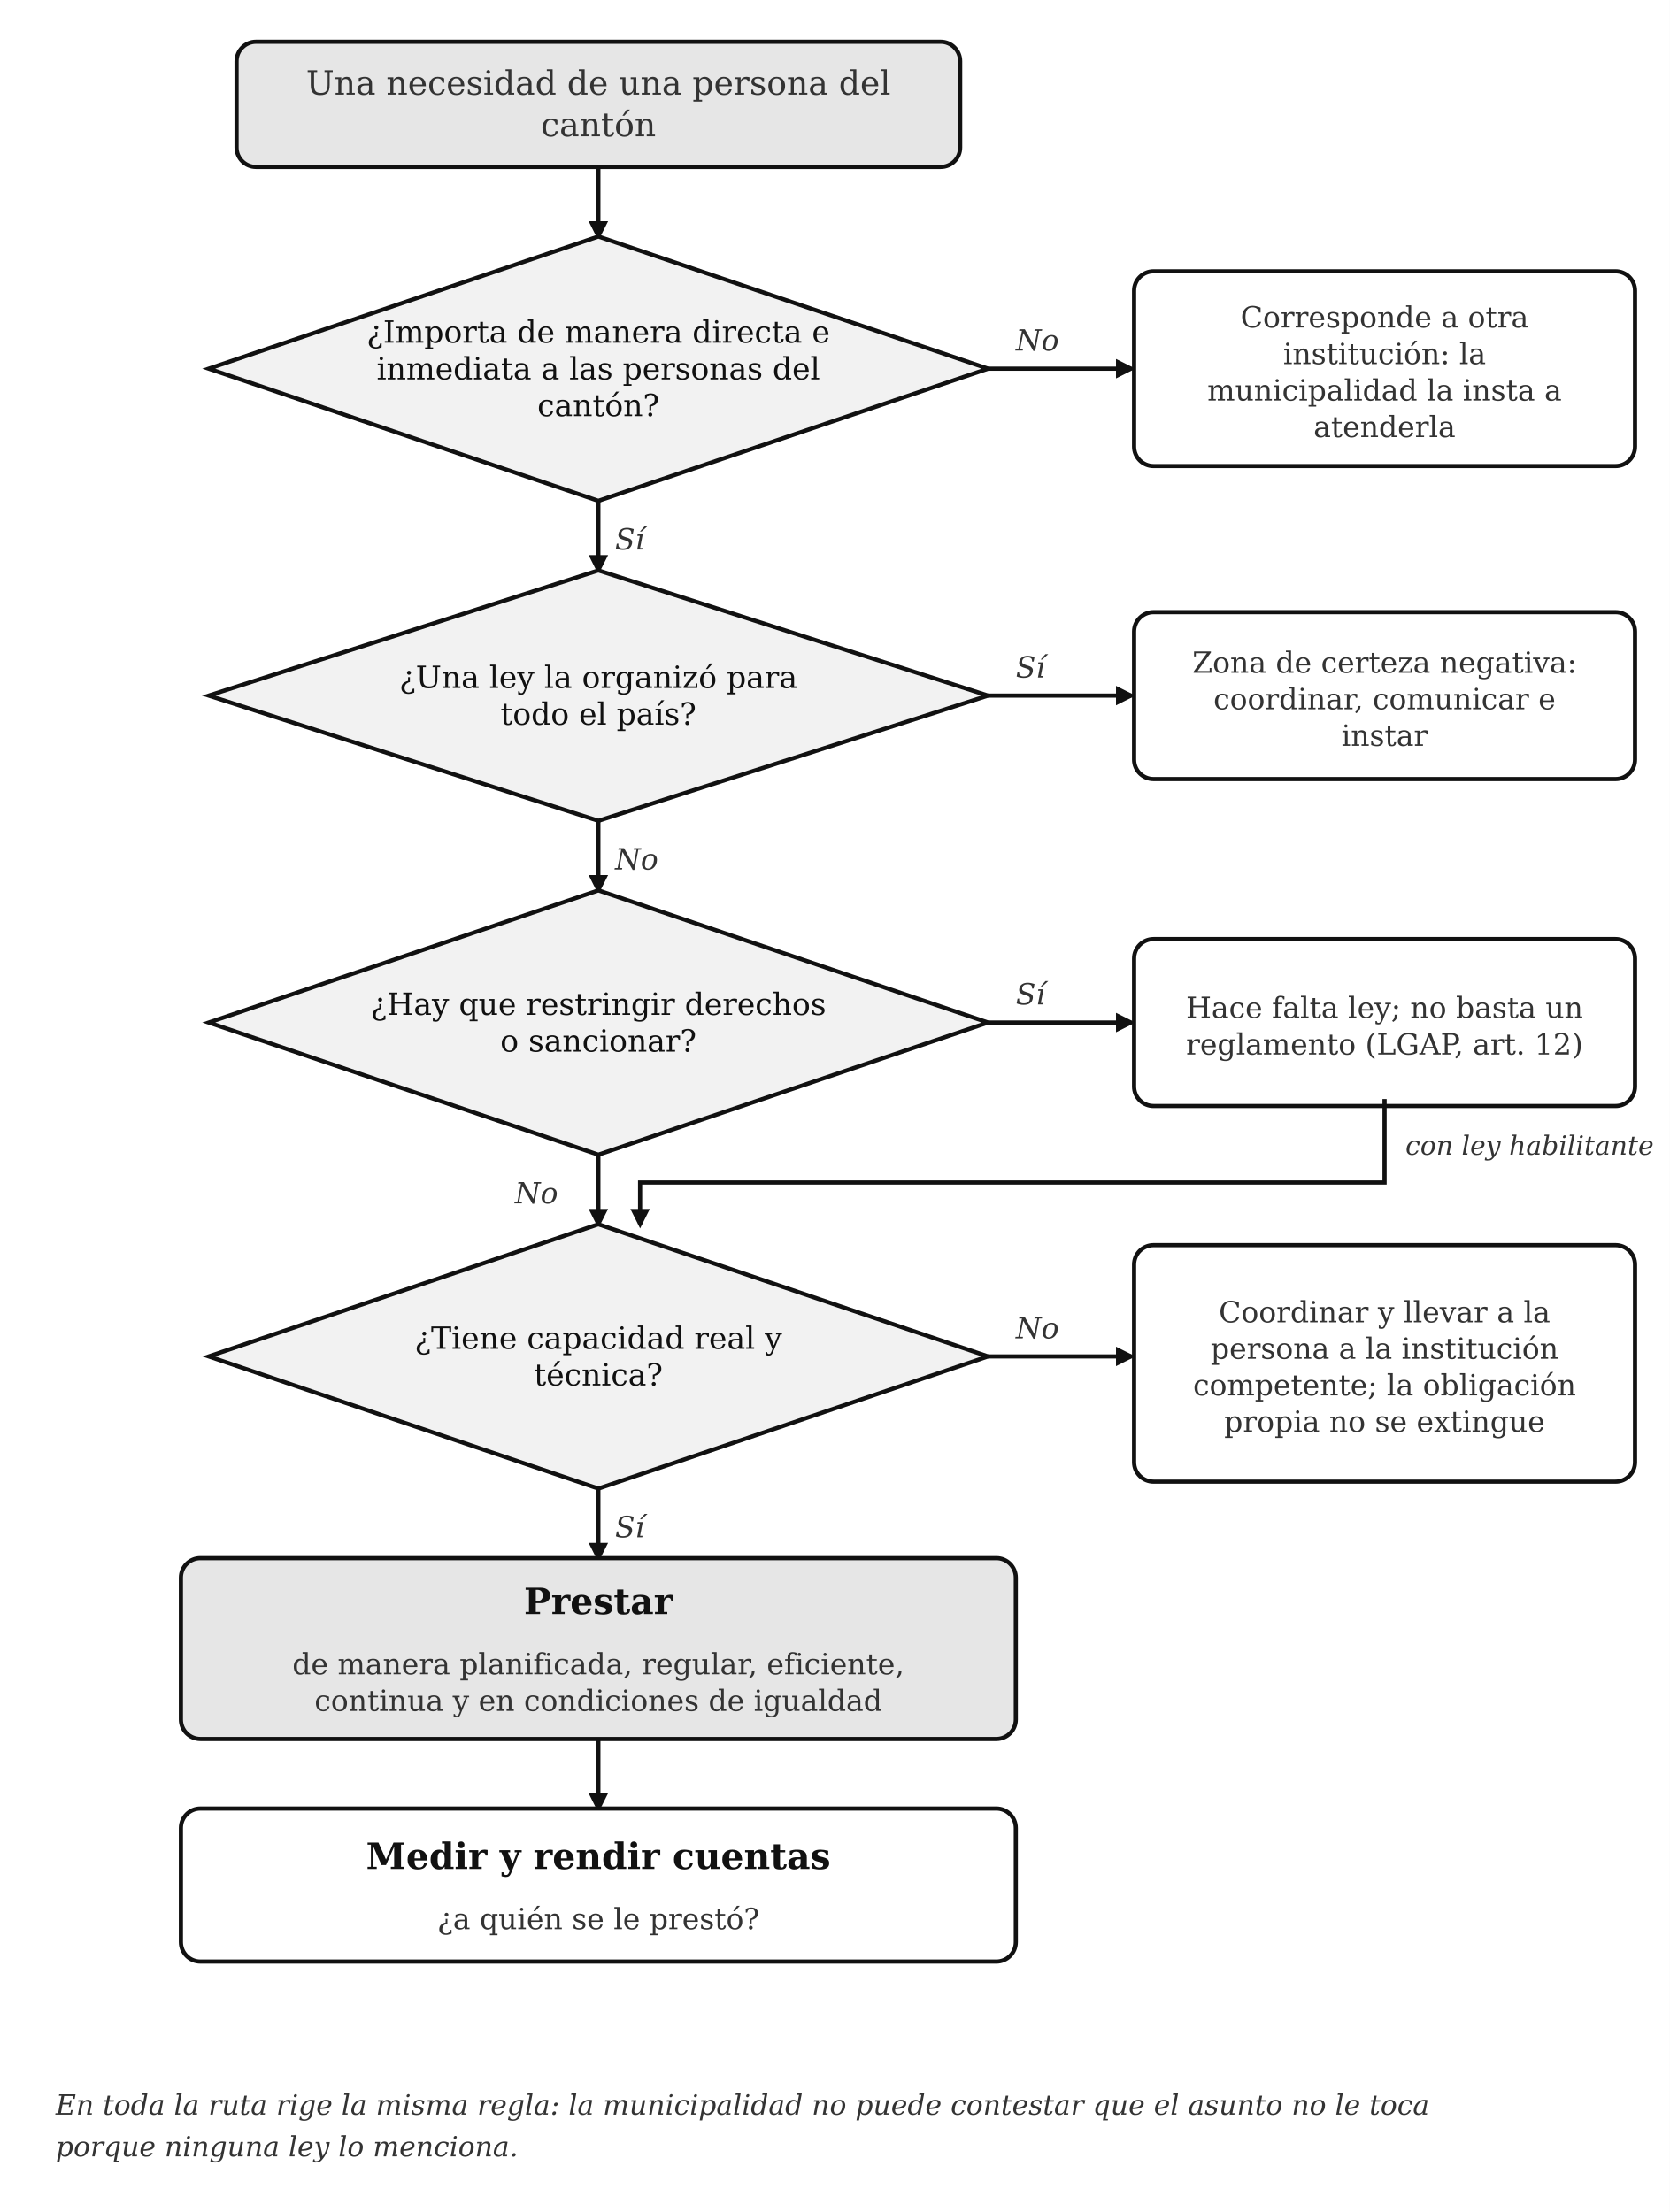
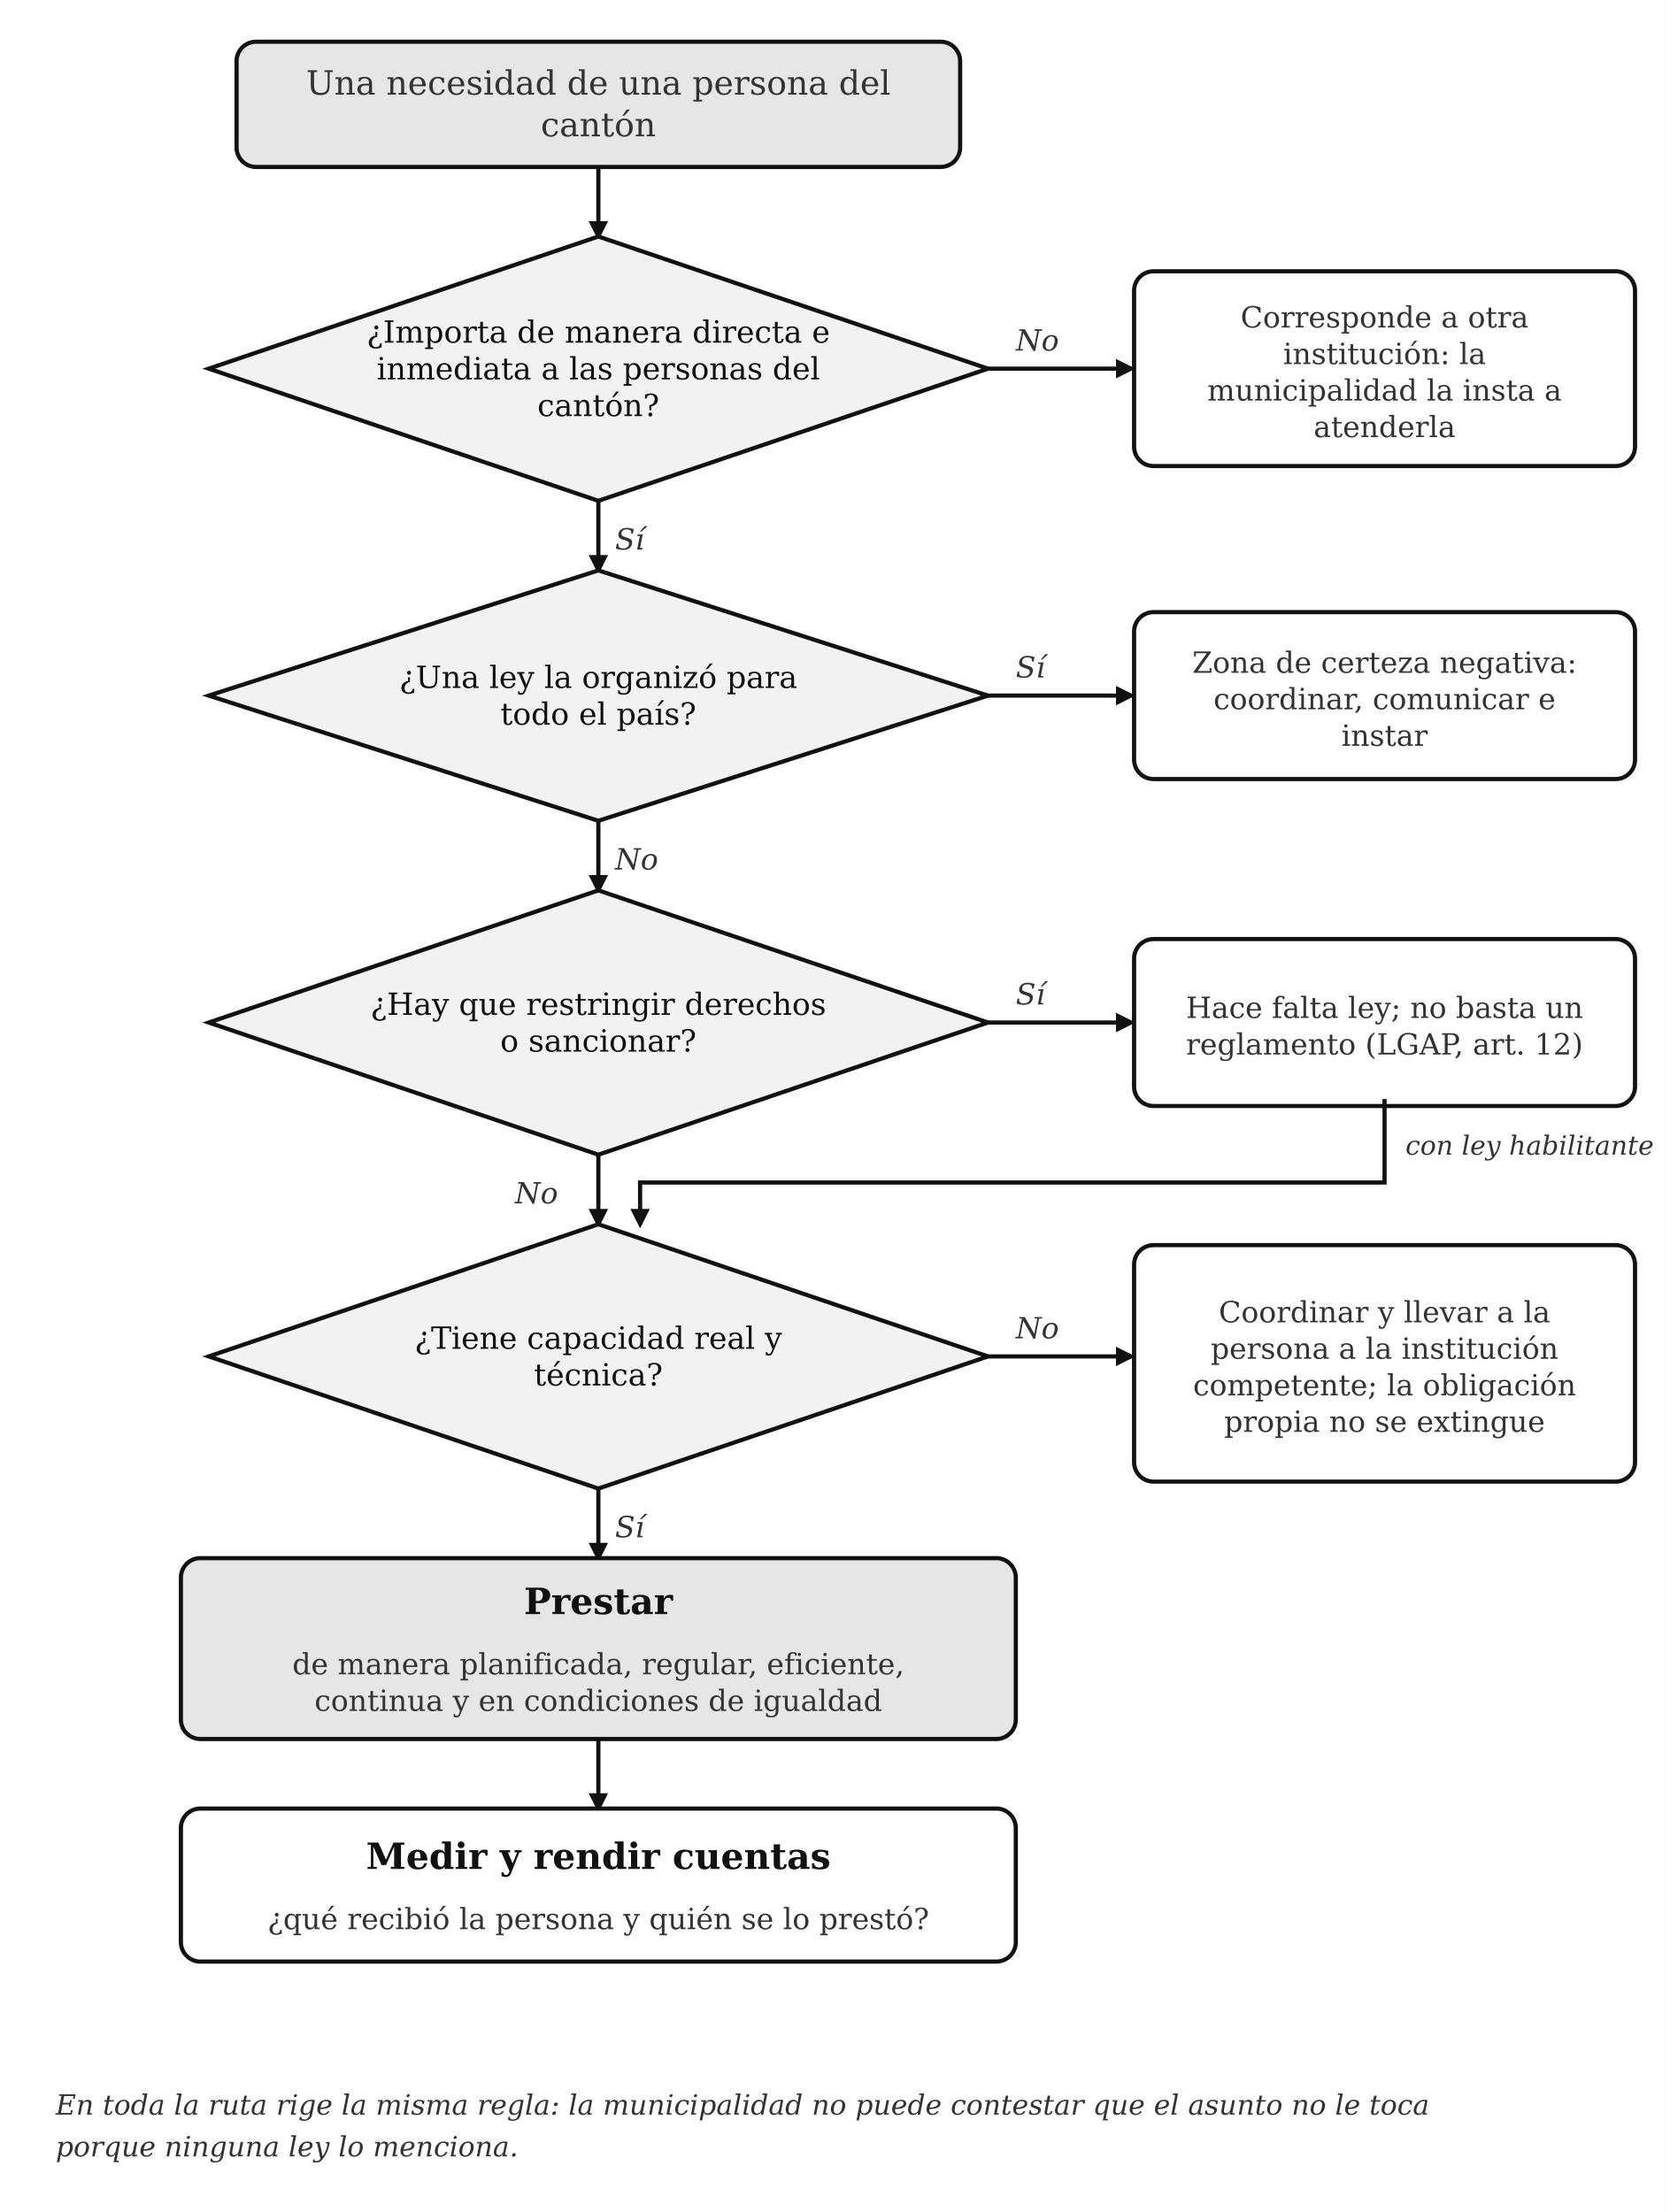
<svg xmlns="http://www.w3.org/2000/svg" width="1200" height="1590" viewBox="0 0 1200 1590" font-family="DejaVu Serif, serif">
  <defs>
    <marker id="ar" markerWidth="14" markerHeight="14" refX="11" refY="7" orient="auto" markerUnits="userSpaceOnUse">
      <path d="M0,0 L14,7 L0,14 Z" fill="#111" />
    </marker>
  </defs>
  <rect width="100%" height="100%" fill="white" />
  <rect x="170" y="30" width="520" height="90" rx="14" fill="#e6e6e6" stroke="#111" stroke-width="3" />
  <text x="430.0" y="68.0" font-size="24" font-weight="normal" font-style="normal" text-anchor="middle" fill="#333">Una necesidad de una persona del</text>
  <text x="430.0" y="98.0" font-size="24" font-weight="normal" font-style="normal" text-anchor="middle" fill="#333">cantón</text>
  <line x1="430" y1="120" x2="430" y2="170" stroke="#111" stroke-width="3" marker-end="url(#ar)" />
  <polygon points="430,170.0 710.0,265 430,360.0 150.0,265" fill="#f2f2f2" stroke="#111" stroke-width="3" />
  <text x="430.0" y="246.3" font-size="22" font-weight="normal" font-style="normal" text-anchor="middle" fill="#111">¿Importa de manera directa e</text>
  <text x="430.0" y="272.7" font-size="22" font-weight="normal" font-style="normal" text-anchor="middle" fill="#111">inmediata a las personas del</text>
  <text x="430.0" y="299.1" font-size="22" font-weight="normal" font-style="normal" text-anchor="middle" fill="#111">cantón?</text>
  <rect x="815" y="195" width="360" height="140" rx="14" fill="white" stroke="#111" stroke-width="3" />
  <text x="995.0" y="235.4" font-size="21" font-weight="normal" font-style="normal" text-anchor="middle" fill="#333">Corresponde a otra</text>
  <text x="995.0" y="261.7" font-size="21" font-weight="normal" font-style="normal" text-anchor="middle" fill="#333">institución: la</text>
  <text x="995.0" y="287.9" font-size="21" font-weight="normal" font-style="normal" text-anchor="middle" fill="#333">municipalidad la insta a</text>
  <text x="995.0" y="314.2" font-size="21" font-weight="normal" font-style="normal" text-anchor="middle" fill="#333">atenderla</text>
  <line x1="710" y1="265" x2="813" y2="265" stroke="#111" stroke-width="3" marker-end="url(#ar)" />
  <text x="730.0" y="252.0" font-size="21" font-weight="normal" font-style="italic" text-anchor="start" fill="#333">No</text>
  <line x1="430" y1="360" x2="430" y2="410" stroke="#111" stroke-width="3" marker-end="url(#ar)" />
  <text x="442.0" y="395.0" font-size="21" font-weight="normal" font-style="italic" text-anchor="start" fill="#333">Sí</text>
  <polygon points="430,410.0 710.0,500 430,590.0 150.0,500" fill="#f2f2f2" stroke="#111" stroke-width="3" />
  <text x="430.0" y="494.5" font-size="22" font-weight="normal" font-style="normal" text-anchor="middle" fill="#111">¿Una ley la organizó para</text>
  <text x="430.0" y="520.9" font-size="22" font-weight="normal" font-style="normal" text-anchor="middle" fill="#111">todo el país?</text>
  <rect x="815" y="440" width="360" height="120" rx="14" fill="white" stroke="#111" stroke-width="3" />
  <text x="995.0" y="483.6" font-size="21" font-weight="normal" font-style="normal" text-anchor="middle" fill="#333">Zona de certeza negativa:</text>
  <text x="995.0" y="509.8" font-size="21" font-weight="normal" font-style="normal" text-anchor="middle" fill="#333">coordinar, comunicar e</text>
  <text x="995.0" y="536.1" font-size="21" font-weight="normal" font-style="normal" text-anchor="middle" fill="#333">instar</text>
  <line x1="710" y1="500" x2="813" y2="500" stroke="#111" stroke-width="3" marker-end="url(#ar)" />
  <text x="730.0" y="487.0" font-size="21" font-weight="normal" font-style="italic" text-anchor="start" fill="#333">Sí</text>
  <line x1="430" y1="590" x2="430" y2="640" stroke="#111" stroke-width="3" marker-end="url(#ar)" />
  <text x="442.0" y="625.0" font-size="21" font-weight="normal" font-style="italic" text-anchor="start" fill="#333">No</text>
  <polygon points="430,640.0 710.0,735 430,830.0 150.0,735" fill="#f2f2f2" stroke="#111" stroke-width="3" />
  <text x="430.0" y="729.5" font-size="22" font-weight="normal" font-style="normal" text-anchor="middle" fill="#111">¿Hay que restringir derechos</text>
  <text x="430.0" y="755.9" font-size="22" font-weight="normal" font-style="normal" text-anchor="middle" fill="#111">o sancionar?</text>
  <rect x="815" y="675" width="360" height="120" rx="14" fill="white" stroke="#111" stroke-width="3" />
  <text x="995.0" y="731.7" font-size="21" font-weight="normal" font-style="normal" text-anchor="middle" fill="#333">Hace falta ley; no basta un</text>
  <text x="995.0" y="758.0" font-size="21" font-weight="normal" font-style="normal" text-anchor="middle" fill="#333">reglamento (LGAP, art. 12)</text>
  <line x1="710" y1="735" x2="813" y2="735" stroke="#111" stroke-width="3" marker-end="url(#ar)" />
  <text x="730.0" y="722.0" font-size="21" font-weight="normal" font-style="italic" text-anchor="start" fill="#333">Sí</text>
  <path d="M 995 790 L 995 850 L 460 850 L 460 880" fill="none" stroke="#111" stroke-width="3" marker-end="url(#ar)" />
  <text x="1010.0" y="830.0" font-size="19" font-weight="normal" font-style="italic" text-anchor="start" fill="#333">con ley habilitante</text>
  <line x1="430" y1="830" x2="430" y2="880" stroke="#111" stroke-width="3" marker-end="url(#ar)" />
  <text x="370.0" y="865.0" font-size="21" font-weight="normal" font-style="italic" text-anchor="start" fill="#333">No</text>
  <polygon points="430,880.0 710.0,975 430,1070.0 150.0,975" fill="#f2f2f2" stroke="#111" stroke-width="3" />
  <text x="430.0" y="969.5" font-size="22" font-weight="normal" font-style="normal" text-anchor="middle" fill="#111">¿Tiene capacidad real y</text>
  <text x="430.0" y="995.9" font-size="22" font-weight="normal" font-style="normal" text-anchor="middle" fill="#111">técnica?</text>
  <rect x="815" y="895" width="360" height="170" rx="14" fill="white" stroke="#111" stroke-width="3" />
  <text x="995.0" y="950.5" font-size="21" font-weight="normal" font-style="normal" text-anchor="middle" fill="#333">Coordinar y llevar a la</text>
  <text x="995.0" y="976.7" font-size="21" font-weight="normal" font-style="normal" text-anchor="middle" fill="#333">persona a la institución</text>
  <text x="995.0" y="1003.0" font-size="21" font-weight="normal" font-style="normal" text-anchor="middle" fill="#333">competente; la obligación</text>
  <text x="995.0" y="1029.2" font-size="21" font-weight="normal" font-style="normal" text-anchor="middle" fill="#333">propia no se extingue</text>
  <line x1="710" y1="975" x2="813" y2="975" stroke="#111" stroke-width="3" marker-end="url(#ar)" />
  <text x="730.0" y="962.0" font-size="21" font-weight="normal" font-style="italic" text-anchor="start" fill="#333">No</text>
  <line x1="430" y1="1070" x2="430" y2="1120" stroke="#111" stroke-width="3" marker-end="url(#ar)" />
  <text x="442.0" y="1105.0" font-size="21" font-weight="normal" font-style="italic" text-anchor="start" fill="#333">Sí</text>
  <rect x="130" y="1120" width="600" height="130" rx="14" fill="#e6e6e6" stroke="#111" stroke-width="3" />
  <text x="430.0" y="1160.2" font-size="26" font-weight="bold" font-style="normal" text-anchor="middle" fill="#111">Prestar</text>
  <text x="430.0" y="1203.5" font-size="21" font-weight="normal" font-style="normal" text-anchor="middle" fill="#333">de manera planificada, regular, eficiente,</text>
  <text x="430.0" y="1229.8" font-size="21" font-weight="normal" font-style="normal" text-anchor="middle" fill="#333">continua y en condiciones de igualdad</text>
  <line x1="430" y1="1250" x2="430" y2="1300" stroke="#111" stroke-width="3" marker-end="url(#ar)" />
  <rect x="130" y="1300" width="600" height="110" rx="14" fill="white" stroke="#111" stroke-width="3" />
  <text x="430.0" y="1343.4" font-size="26" font-weight="bold" font-style="normal" text-anchor="middle" fill="#111">Medir y rendir cuentas</text>
-   <text x="430.0" y="1386.7" font-size="21" font-weight="normal" font-style="normal" text-anchor="middle" fill="#333">¿a quién se le prestó?</text>
+   <text x="430.0" y="1386.7" font-size="21" font-weight="normal" font-style="normal" text-anchor="middle" fill="#333">¿qué recibió la persona y quién se lo prestó?</text>
  <text x="40" y="1520" font-size="20" font-style="italic" fill="#333">En toda la ruta rige la misma regla: la municipalidad no puede contestar que el asunto no le toca</text>
  <text x="40" y="1550" font-size="20" font-style="italic" fill="#333">porque ninguna ley lo menciona.</text>
</svg>
